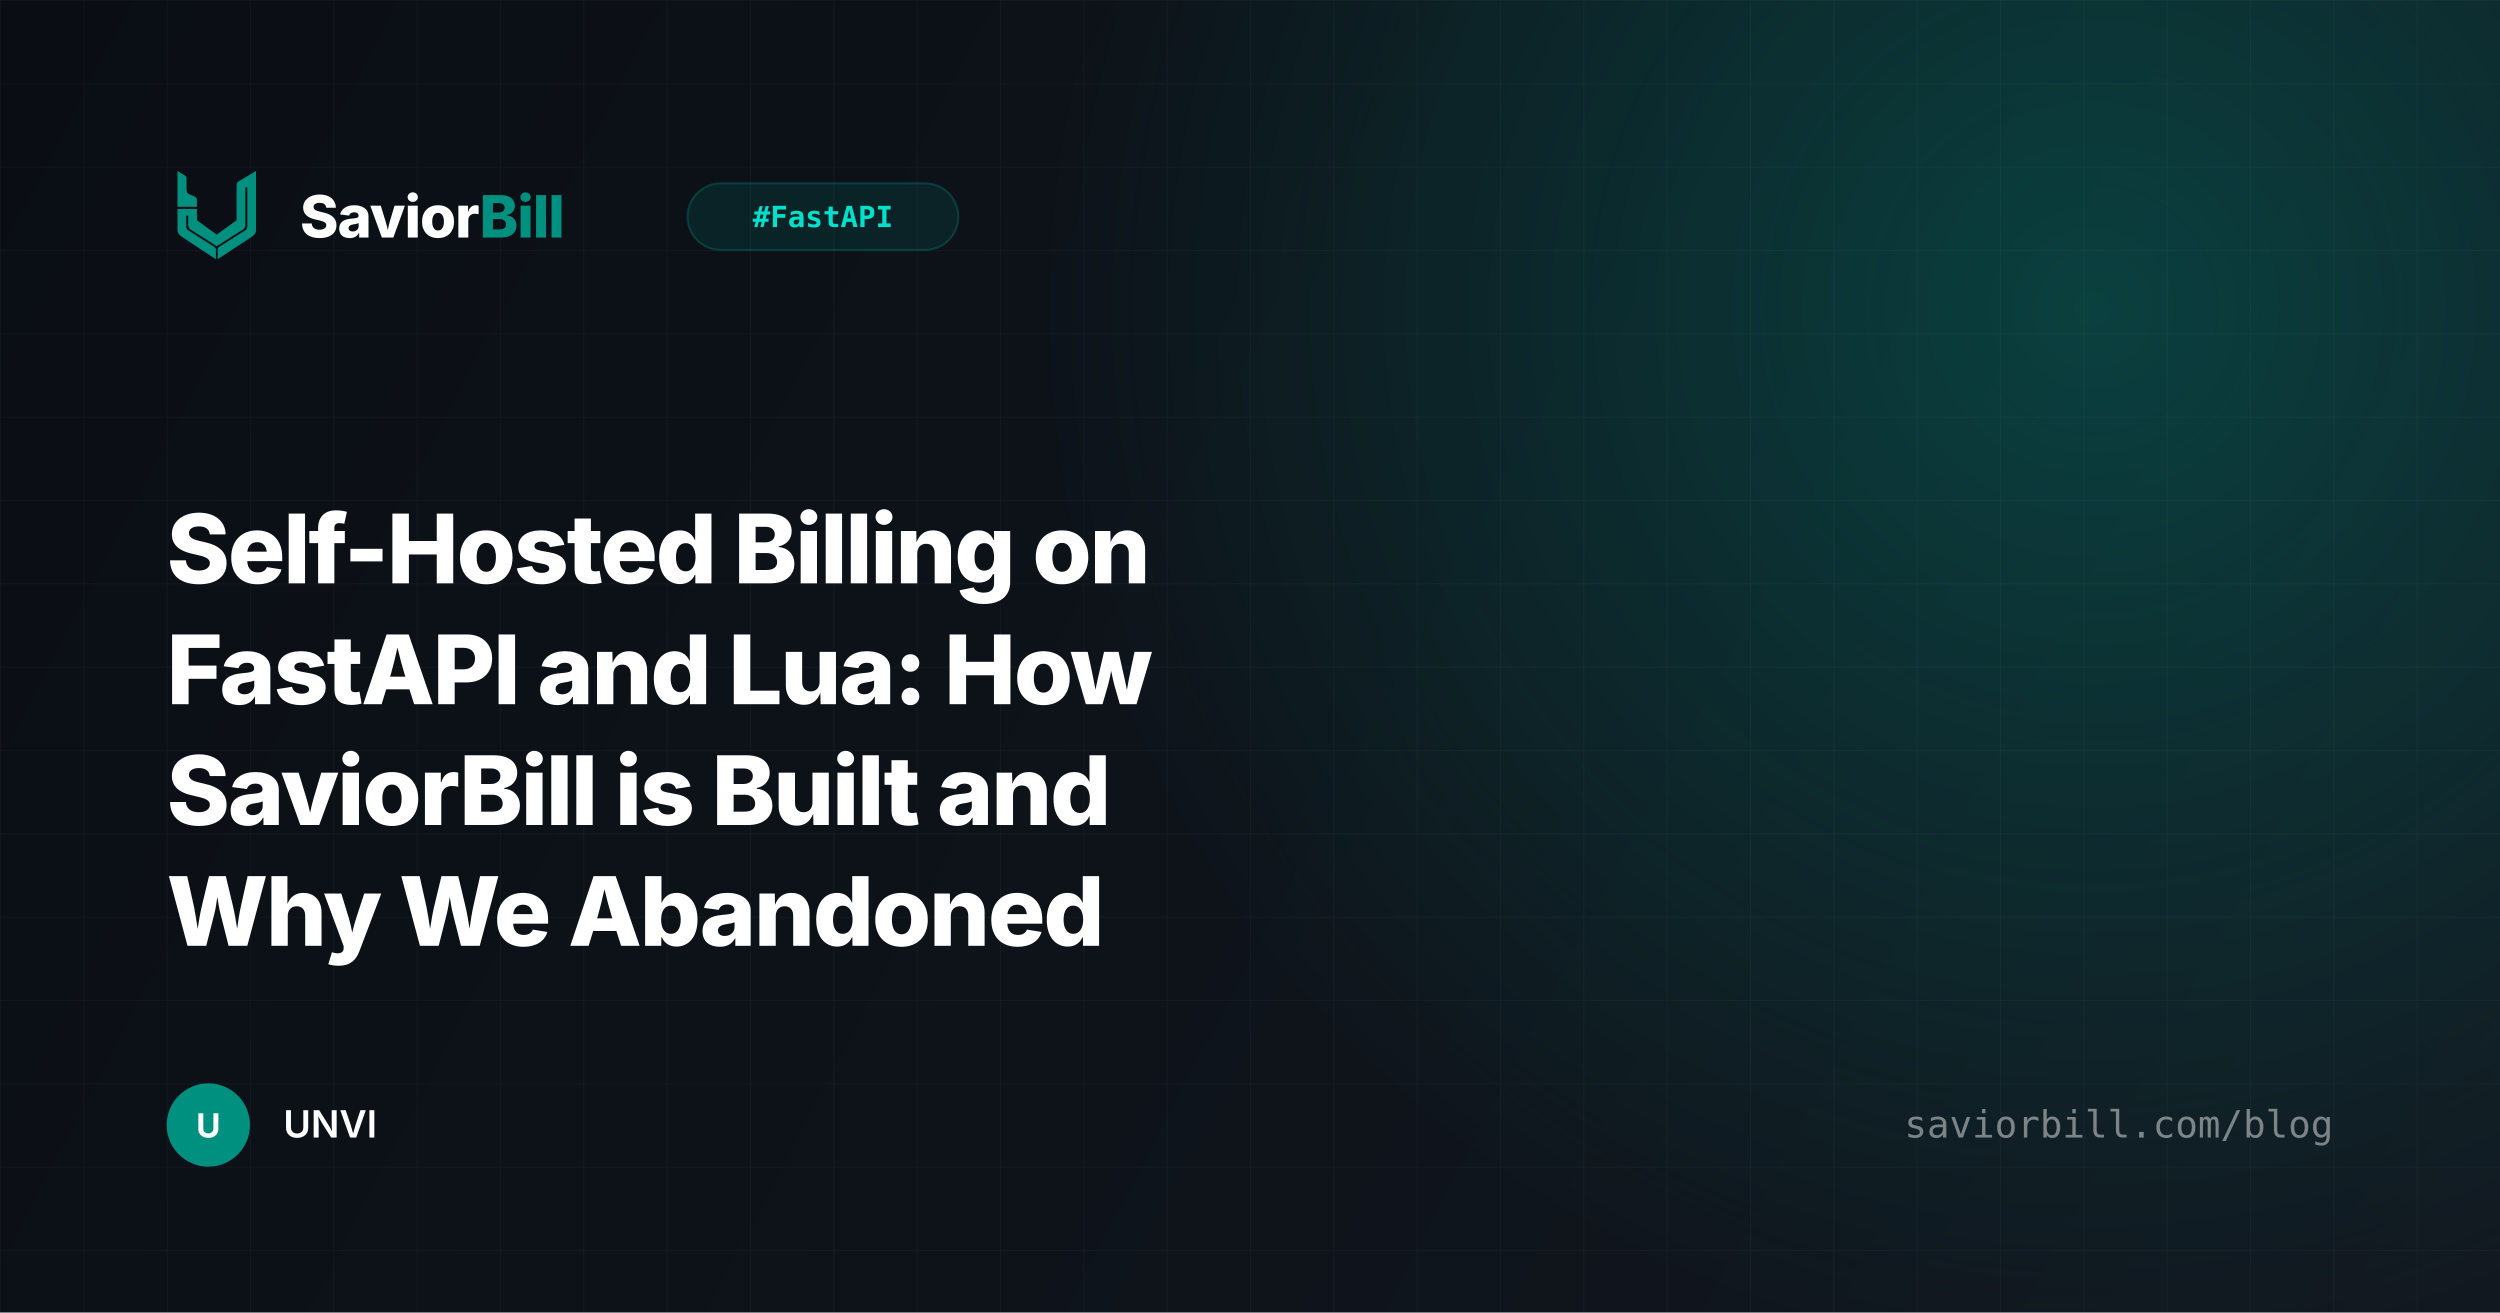
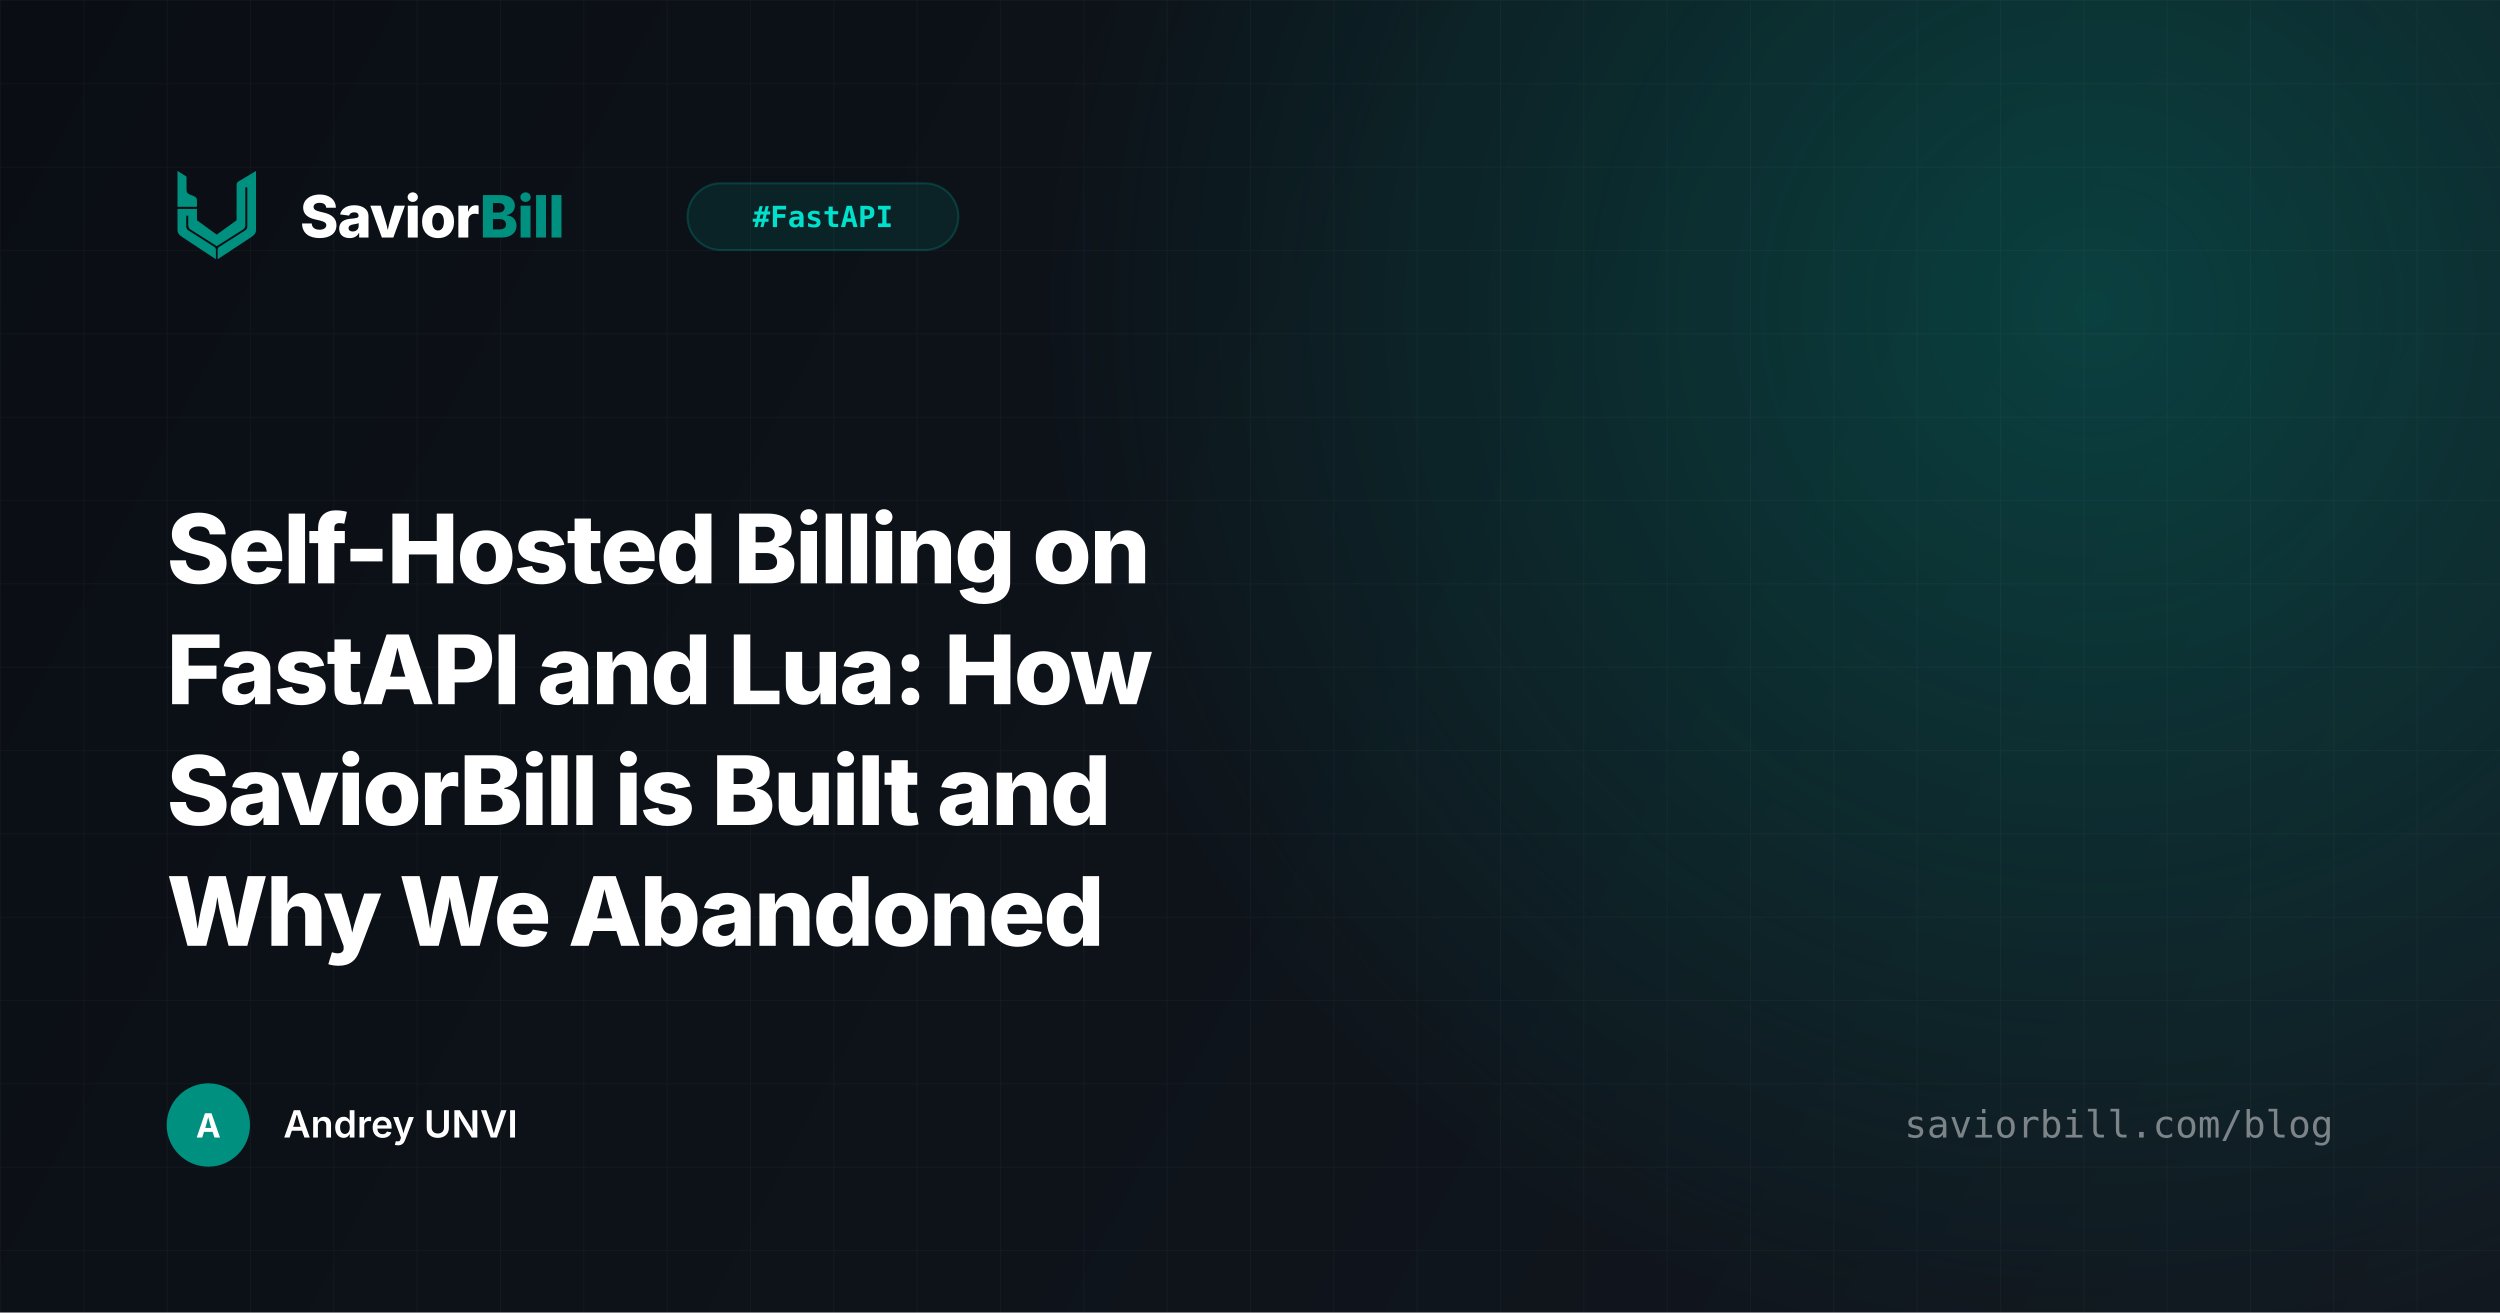
<svg xmlns="http://www.w3.org/2000/svg" width="1200" height="630" viewBox="0 0 1200 630" fill="none">
  <defs>
    <linearGradient id="bg" x1="0" y1="0" x2="1200" y2="630" gradientUnits="userSpaceOnUse">
      <stop stop-color="#0a0e14" />
      <stop offset="1" stop-color="#121820" />
    </linearGradient>
    <radialGradient id="glow" cx="0" cy="0" r="1" gradientUnits="userSpaceOnUse" gradientTransform="translate(1000 150) rotate(135) scale(500)">
      <stop stop-color="#009080" stop-opacity="0.35" />
      <stop offset="1" stop-color="#009080" stop-opacity="0" />
    </radialGradient>
    <pattern id="grid" width="40" height="40" patternUnits="userSpaceOnUse">
      <path d="M 40 0 L 0 0 0 40" fill="none" stroke="rgba(255, 255, 255, 0.03)" stroke-width="1" />
    </pattern>
  </defs>
  <rect width="1200" height="630" fill="url(#bg)" />
  <rect width="1200" height="630" fill="url(#glow)" />
  <rect width="1200" height="630" fill="url(#grid)" />
  <g transform="translate(80, 80)">
    <svg width="48" height="48" viewBox="0 0 1024 1024" fill="none">
      <path d="M310 433H111L111 652C111 659 111 689 157.001 719L504 948L504 846C504 840 497 827 492 824L221 652C221 652 200 640 200 610V510C200 510 200 500 210.5 500C221 500 221 510 221 510V600C221 630 242 642 242 642L513 814L784 642C784 642 805 630 805 600V220C805 220 805 210 815.5 210C826 210 826 220 826 220V610C826 640 805 652 805 652L534 824C529 827 522 840 522.001 846L522 948L869.001 719C915 689 915 659 915 652V44L746 145C716 163 716 163 716 219.75V549L513.001 696L310 549V433Z" fill="#009080" />
      <path d="M310.001 342C310.001 312 279 300 244 288C209 276 203 259.5 203 228V102L111 44V411H310.001V342Z" fill="#009080" />
    </svg>
    <text x="64" y="34" fill="#ffffff" font-family="system-ui, -apple-system, sans-serif" font-size="28" font-weight="800" letter-spacing="-0.5px">
      Savior<tspan fill="#009080">Bill</tspan>
    </text>
    <rect x="250" y="8" width="130" height="32" rx="16" fill="rgba(0, 144, 128, 0.15)" stroke="#009080" stroke-opacity="0.3" />
    <text x="315" y="29" fill="#00e0cb" font-family="monospace" font-size="14" font-weight="700" text-anchor="middle">#FastAPI</text>
  </g>
  <text x="80" y="280" fill="#ffffff" font-family="system-ui, -apple-system, sans-serif" font-size="46" font-weight="800" letter-spacing="-1px">
    <tspan x="80" dy="0">Self-Hosted Billing on</tspan>
    <tspan x="80" dy="58">FastAPI and Lua: How</tspan>
    <tspan x="80" dy="58">SaviorBill is Built and</tspan>
    <tspan x="80" dy="58">Why We Abandoned</tspan>
  </text>
  <g transform="translate(80, 520)">
    <circle cx="20" cy="20" r="20" fill="#009080" />
-     <text x="20" y="26" fill="#ffffff" font-family="system-ui, -apple-system, sans-serif" font-size="16" font-weight="700" text-anchor="middle">U</text>
-     <text x="56" y="26" fill="#ffffff" font-family="system-ui, -apple-system, sans-serif" font-size="18" font-weight="600">UNVI</text>
+     <text x="20" y="26" fill="#ffffff" font-family="system-ui, -apple-system, sans-serif" font-size="16" font-weight="700" text-anchor="middle">A</text>
+     <text x="56" y="26" fill="#ffffff" font-family="system-ui, -apple-system, sans-serif" font-size="18" font-weight="600">Andrey UNVI</text>
    <text x="1040" y="26" fill="rgba(255, 255, 255, 0.45)" font-family="monospace" font-size="18" text-anchor="end">saviorbill.com/blog</text>
  </g>
</svg>
